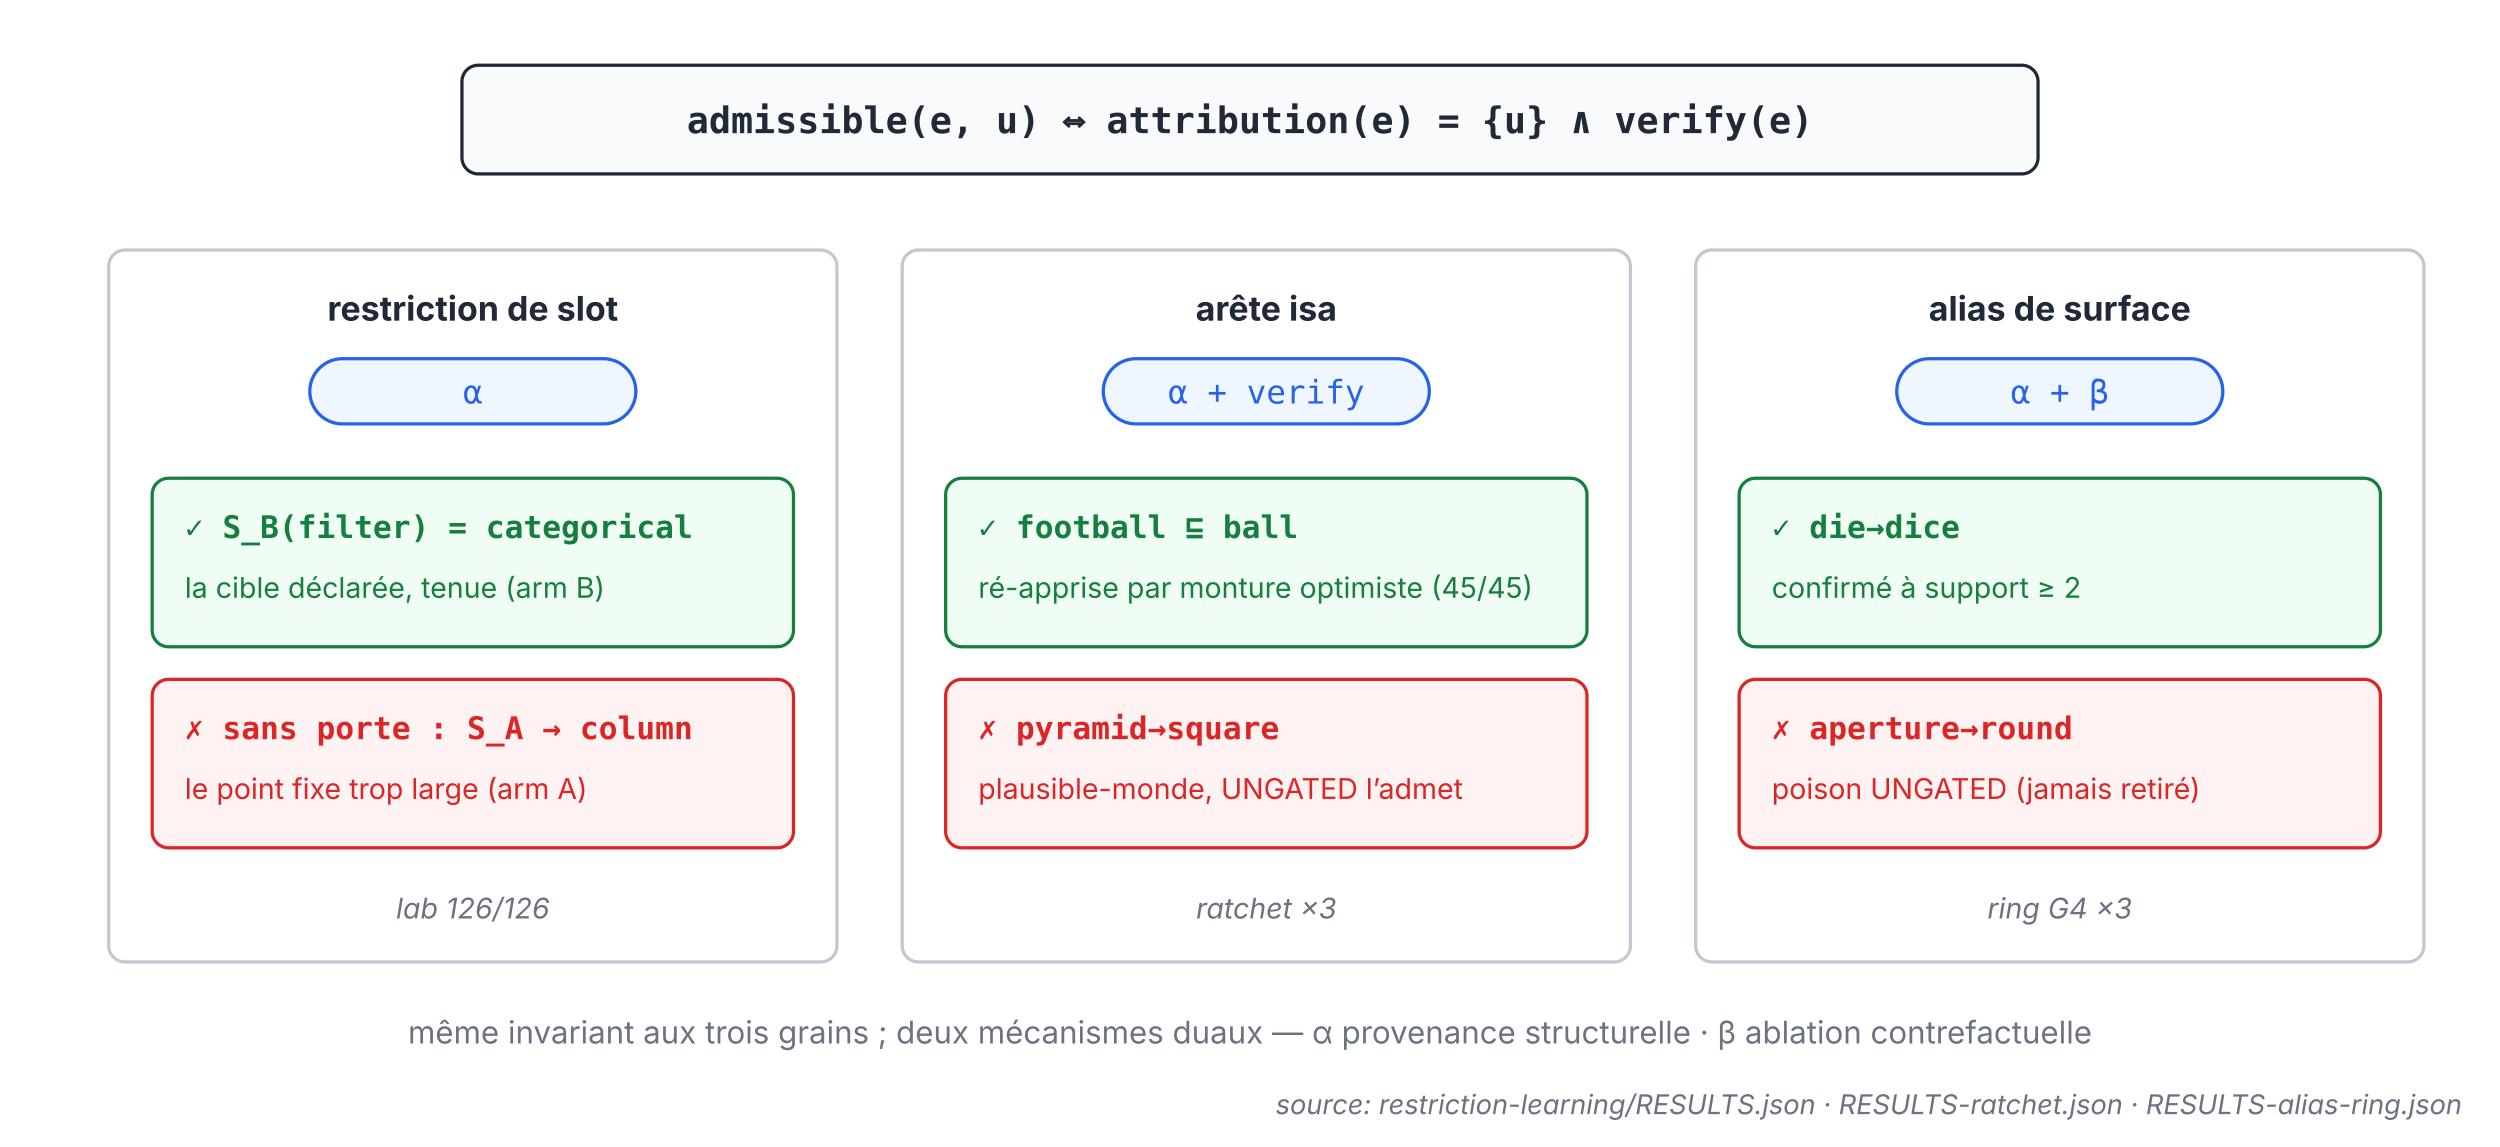
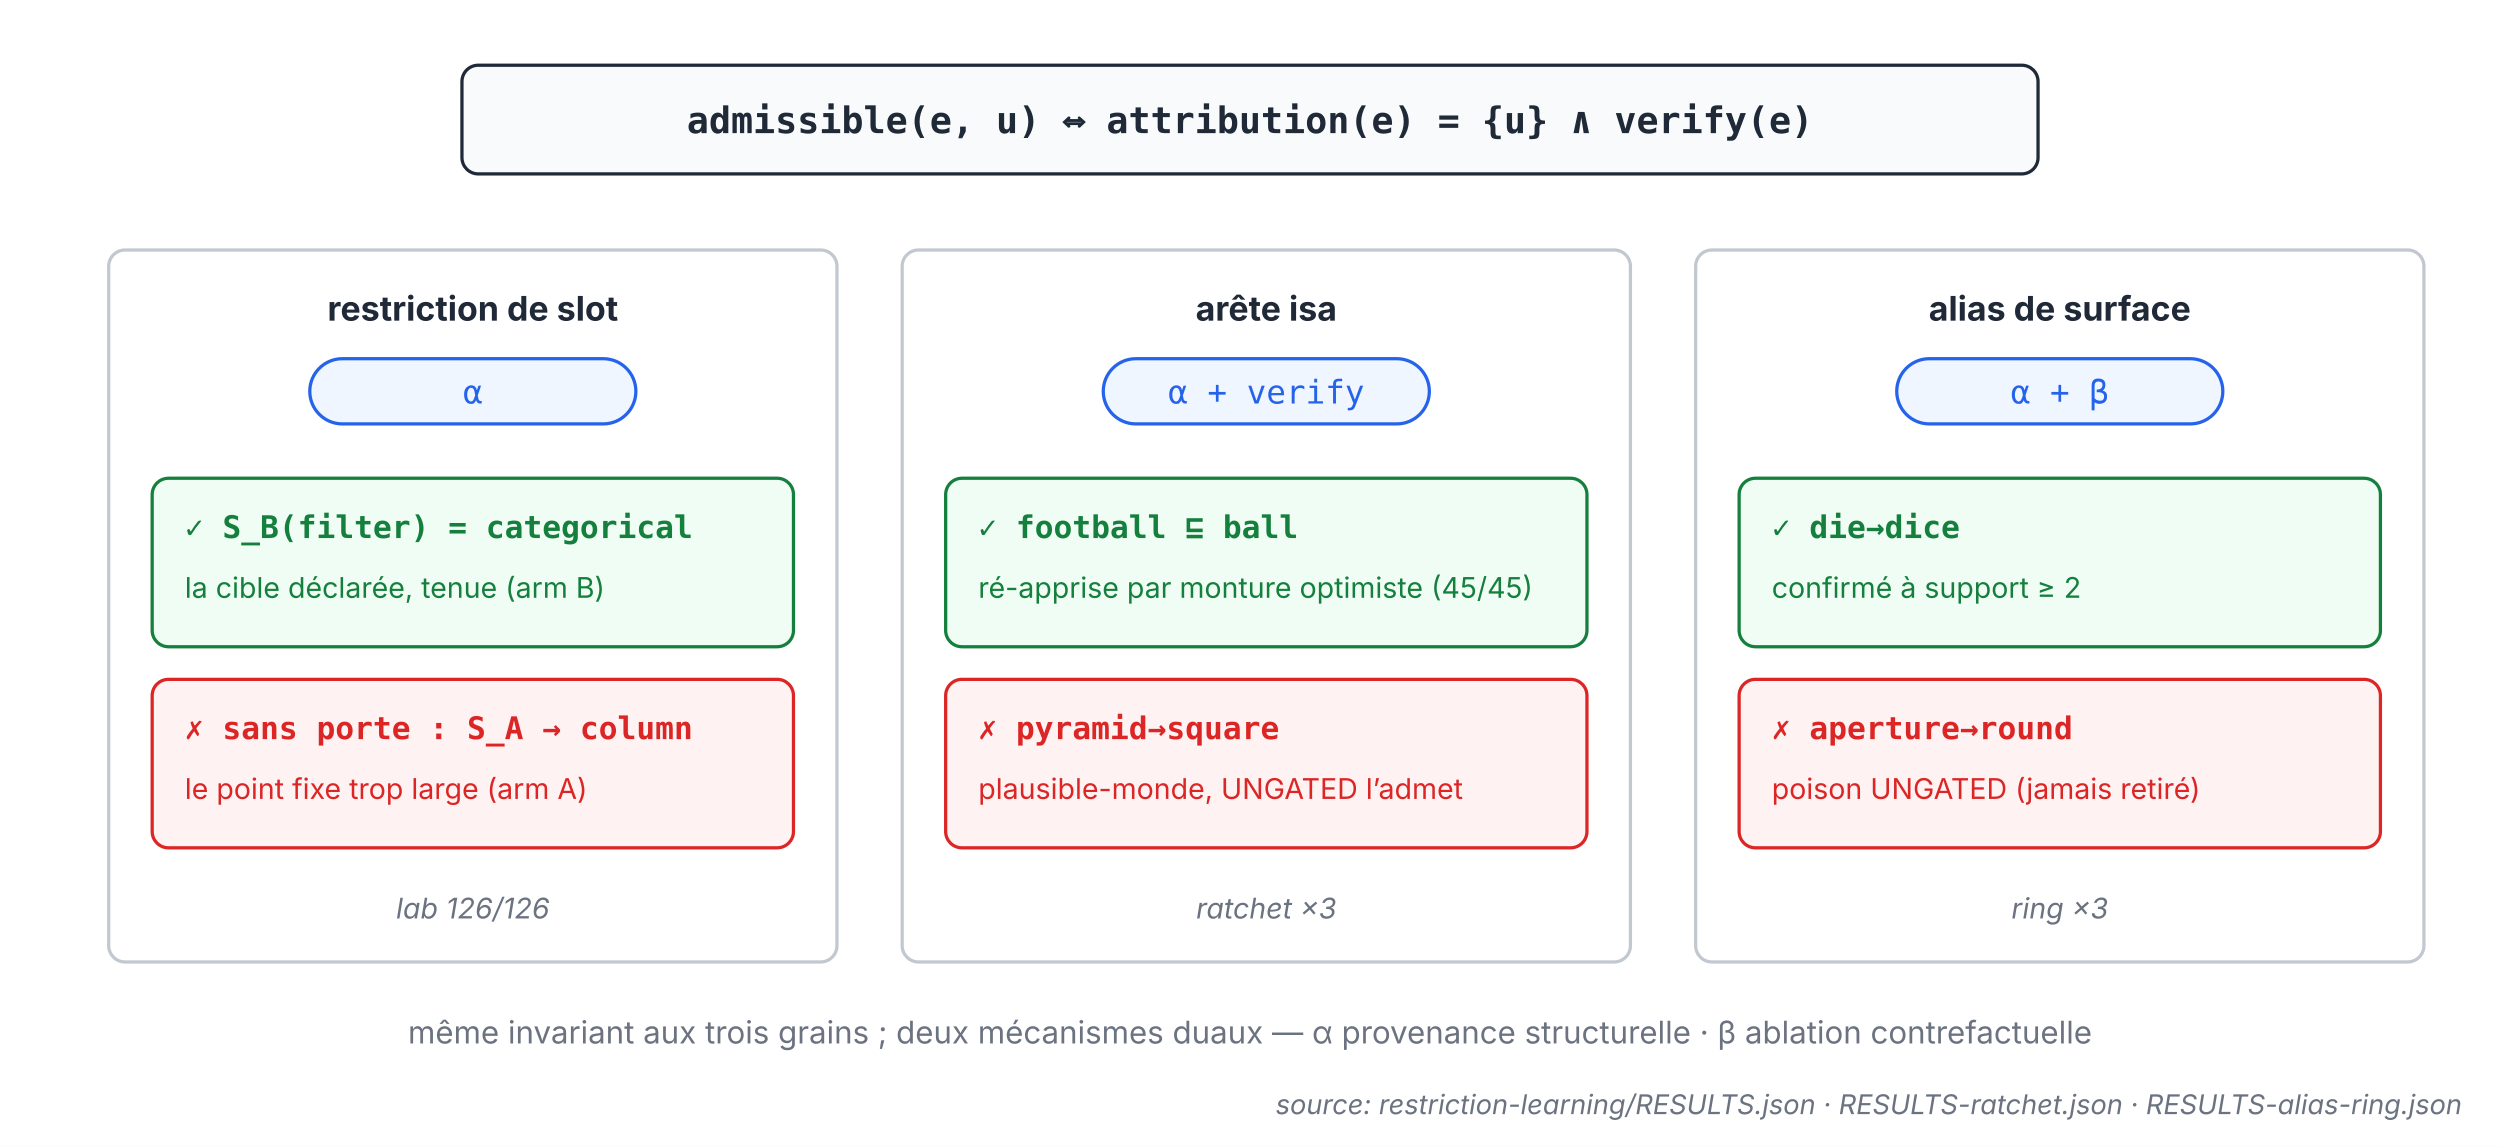
<svg xmlns="http://www.w3.org/2000/svg" viewBox="0 0 920 422" font-family="Inter,'Segoe UI',Helvetica,Arial,sans-serif">
  <defs>
    <marker id="arr" viewBox="0 0 10 10" refX="9" refY="5" markerWidth="7" markerHeight="7" orient="auto-start-reverse">
      <path d="M0,0 L10,5 L0,10 z" fill="#6b7280" />
    </marker>
  </defs>
  <rect width="920" height="422" fill="white" />
  <rect x="170" y="24" width="580" height="40" rx="6" fill="#f8fafc" stroke="#1f2937" stroke-width="1.2" />
  <text x="460" y="49" font-size="13.5" fill="#1f2937" text-anchor="middle" font-weight="700" font-style="normal" font-family="ui-monospace,Consolas,Menlo,monospace">admissible(e, u)  ⟺  attribution(e) = {u}  ∧  verify(e)</text>
  <rect x="40" y="92" width="268" height="262" rx="6" fill="white" stroke="#c2c8d0" stroke-width="1.2" />
  <text x="174" y="118" font-size="12.5" fill="#1f2937" text-anchor="middle" font-weight="700" font-style="normal" font-family="inherit">restriction de slot</text>
  <rect x="114" y="132" width="120" height="24" rx="12" fill="#eff6ff" stroke="#2563eb" stroke-width="1.2" />
  <text x="174" y="148.5" font-size="12" fill="#2563eb" text-anchor="middle" font-weight="normal" font-style="normal" font-family="ui-monospace,Consolas,Menlo,monospace">α</text>
  <rect x="56" y="176" width="236" height="62" rx="6" fill="#f0fdf4" stroke="#15803d" stroke-width="1.2" />
  <text x="68" y="198" font-size="11.5" fill="#15803d" text-anchor="start" font-weight="600" font-style="normal" font-family="ui-monospace,Consolas,Menlo,monospace">✓ S_B(filter) = categorical</text>
  <text x="68" y="220" font-size="10.5" fill="#15803d" text-anchor="start" font-weight="normal" font-style="normal" font-family="inherit">la cible déclarée, tenue (arm B)</text>
  <rect x="56" y="250" width="236" height="62" rx="6" fill="#fef2f2" stroke="#dc2626" stroke-width="1.2" />
  <text x="68" y="272" font-size="11.5" fill="#dc2626" text-anchor="start" font-weight="600" font-style="normal" font-family="ui-monospace,Consolas,Menlo,monospace">✗ sans porte : S_A → column</text>
  <text x="68" y="294" font-size="10.5" fill="#dc2626" text-anchor="start" font-weight="normal" font-style="normal" font-family="inherit">le point fixe trop large (arm A)</text>
  <text x="174" y="338" font-size="10.5" fill="#6b7280" text-anchor="middle" font-weight="normal" font-style="italic" font-family="inherit">lab 126/126</text>
  <rect x="332" y="92" width="268" height="262" rx="6" fill="white" stroke="#c2c8d0" stroke-width="1.2" />
  <text x="466" y="118" font-size="12.5" fill="#1f2937" text-anchor="middle" font-weight="700" font-style="normal" font-family="inherit">arête isa</text>
  <rect x="406" y="132" width="120" height="24" rx="12" fill="#eff6ff" stroke="#2563eb" stroke-width="1.2" />
  <text x="466" y="148.5" font-size="12" fill="#2563eb" text-anchor="middle" font-weight="normal" font-style="normal" font-family="ui-monospace,Consolas,Menlo,monospace">α + verify</text>
  <rect x="348" y="176" width="236" height="62" rx="6" fill="#f0fdf4" stroke="#15803d" stroke-width="1.2" />
  <text x="360" y="198" font-size="11.5" fill="#15803d" text-anchor="start" font-weight="600" font-style="normal" font-family="ui-monospace,Consolas,Menlo,monospace">✓ football ⊑ ball</text>
  <text x="360" y="220" font-size="10.5" fill="#15803d" text-anchor="start" font-weight="normal" font-style="normal" font-family="inherit">ré-apprise par monture optimiste (45/45)</text>
  <rect x="348" y="250" width="236" height="62" rx="6" fill="#fef2f2" stroke="#dc2626" stroke-width="1.2" />
  <text x="360" y="272" font-size="11.5" fill="#dc2626" text-anchor="start" font-weight="600" font-style="normal" font-family="ui-monospace,Consolas,Menlo,monospace">✗ pyramid→square</text>
  <text x="360" y="294" font-size="10.5" fill="#dc2626" text-anchor="start" font-weight="normal" font-style="normal" font-family="inherit">plausible-monde, UNGATED l’admet</text>
  <text x="466" y="338" font-size="10.5" fill="#6b7280" text-anchor="middle" font-weight="normal" font-style="italic" font-family="inherit">ratchet ×3</text>
  <rect x="624" y="92" width="268" height="262" rx="6" fill="white" stroke="#c2c8d0" stroke-width="1.2" />
  <text x="758" y="118" font-size="12.5" fill="#1f2937" text-anchor="middle" font-weight="700" font-style="normal" font-family="inherit">alias de surface</text>
  <rect x="698" y="132" width="120" height="24" rx="12" fill="#eff6ff" stroke="#2563eb" stroke-width="1.2" />
  <text x="758" y="148.5" font-size="12" fill="#2563eb" text-anchor="middle" font-weight="normal" font-style="normal" font-family="ui-monospace,Consolas,Menlo,monospace">α + β</text>
  <rect x="640" y="176" width="236" height="62" rx="6" fill="#f0fdf4" stroke="#15803d" stroke-width="1.2" />
  <text x="652" y="198" font-size="11.5" fill="#15803d" text-anchor="start" font-weight="600" font-style="normal" font-family="ui-monospace,Consolas,Menlo,monospace">✓ die→dice</text>
  <text x="652" y="220" font-size="10.5" fill="#15803d" text-anchor="start" font-weight="normal" font-style="normal" font-family="inherit">confirmé à support ≥ 2</text>
  <rect x="640" y="250" width="236" height="62" rx="6" fill="#fef2f2" stroke="#dc2626" stroke-width="1.2" />
  <text x="652" y="272" font-size="11.5" fill="#dc2626" text-anchor="start" font-weight="600" font-style="normal" font-family="ui-monospace,Consolas,Menlo,monospace">✗ aperture→round</text>
  <text x="652" y="294" font-size="10.5" fill="#dc2626" text-anchor="start" font-weight="normal" font-style="normal" font-family="inherit">poison UNGATED (jamais retiré)</text>
-   <text x="758" y="338" font-size="10.5" fill="#6b7280" text-anchor="middle" font-weight="normal" font-style="italic" font-family="inherit">ring G4 ×3</text>
+   <text x="758" y="338" font-size="10.5" fill="#6b7280" text-anchor="middle" font-weight="normal" font-style="italic" font-family="inherit">ring ×3</text>
  <text x="460" y="384" font-size="11.5" fill="#6b7280" text-anchor="middle" font-weight="normal" font-style="normal" font-family="inherit">même invariant aux trois grains ; deux mécanismes duaux — α provenance structurelle · β ablation contrefactuelle</text>
  <text x="906" y="410" font-size="10" fill="#6b7280" text-anchor="end" font-weight="normal" font-style="italic" font-family="inherit">source: restriction-learning/RESULTS.json · RESULTS-ratchet.json · RESULTS-alias-ring.json</text>
</svg>
